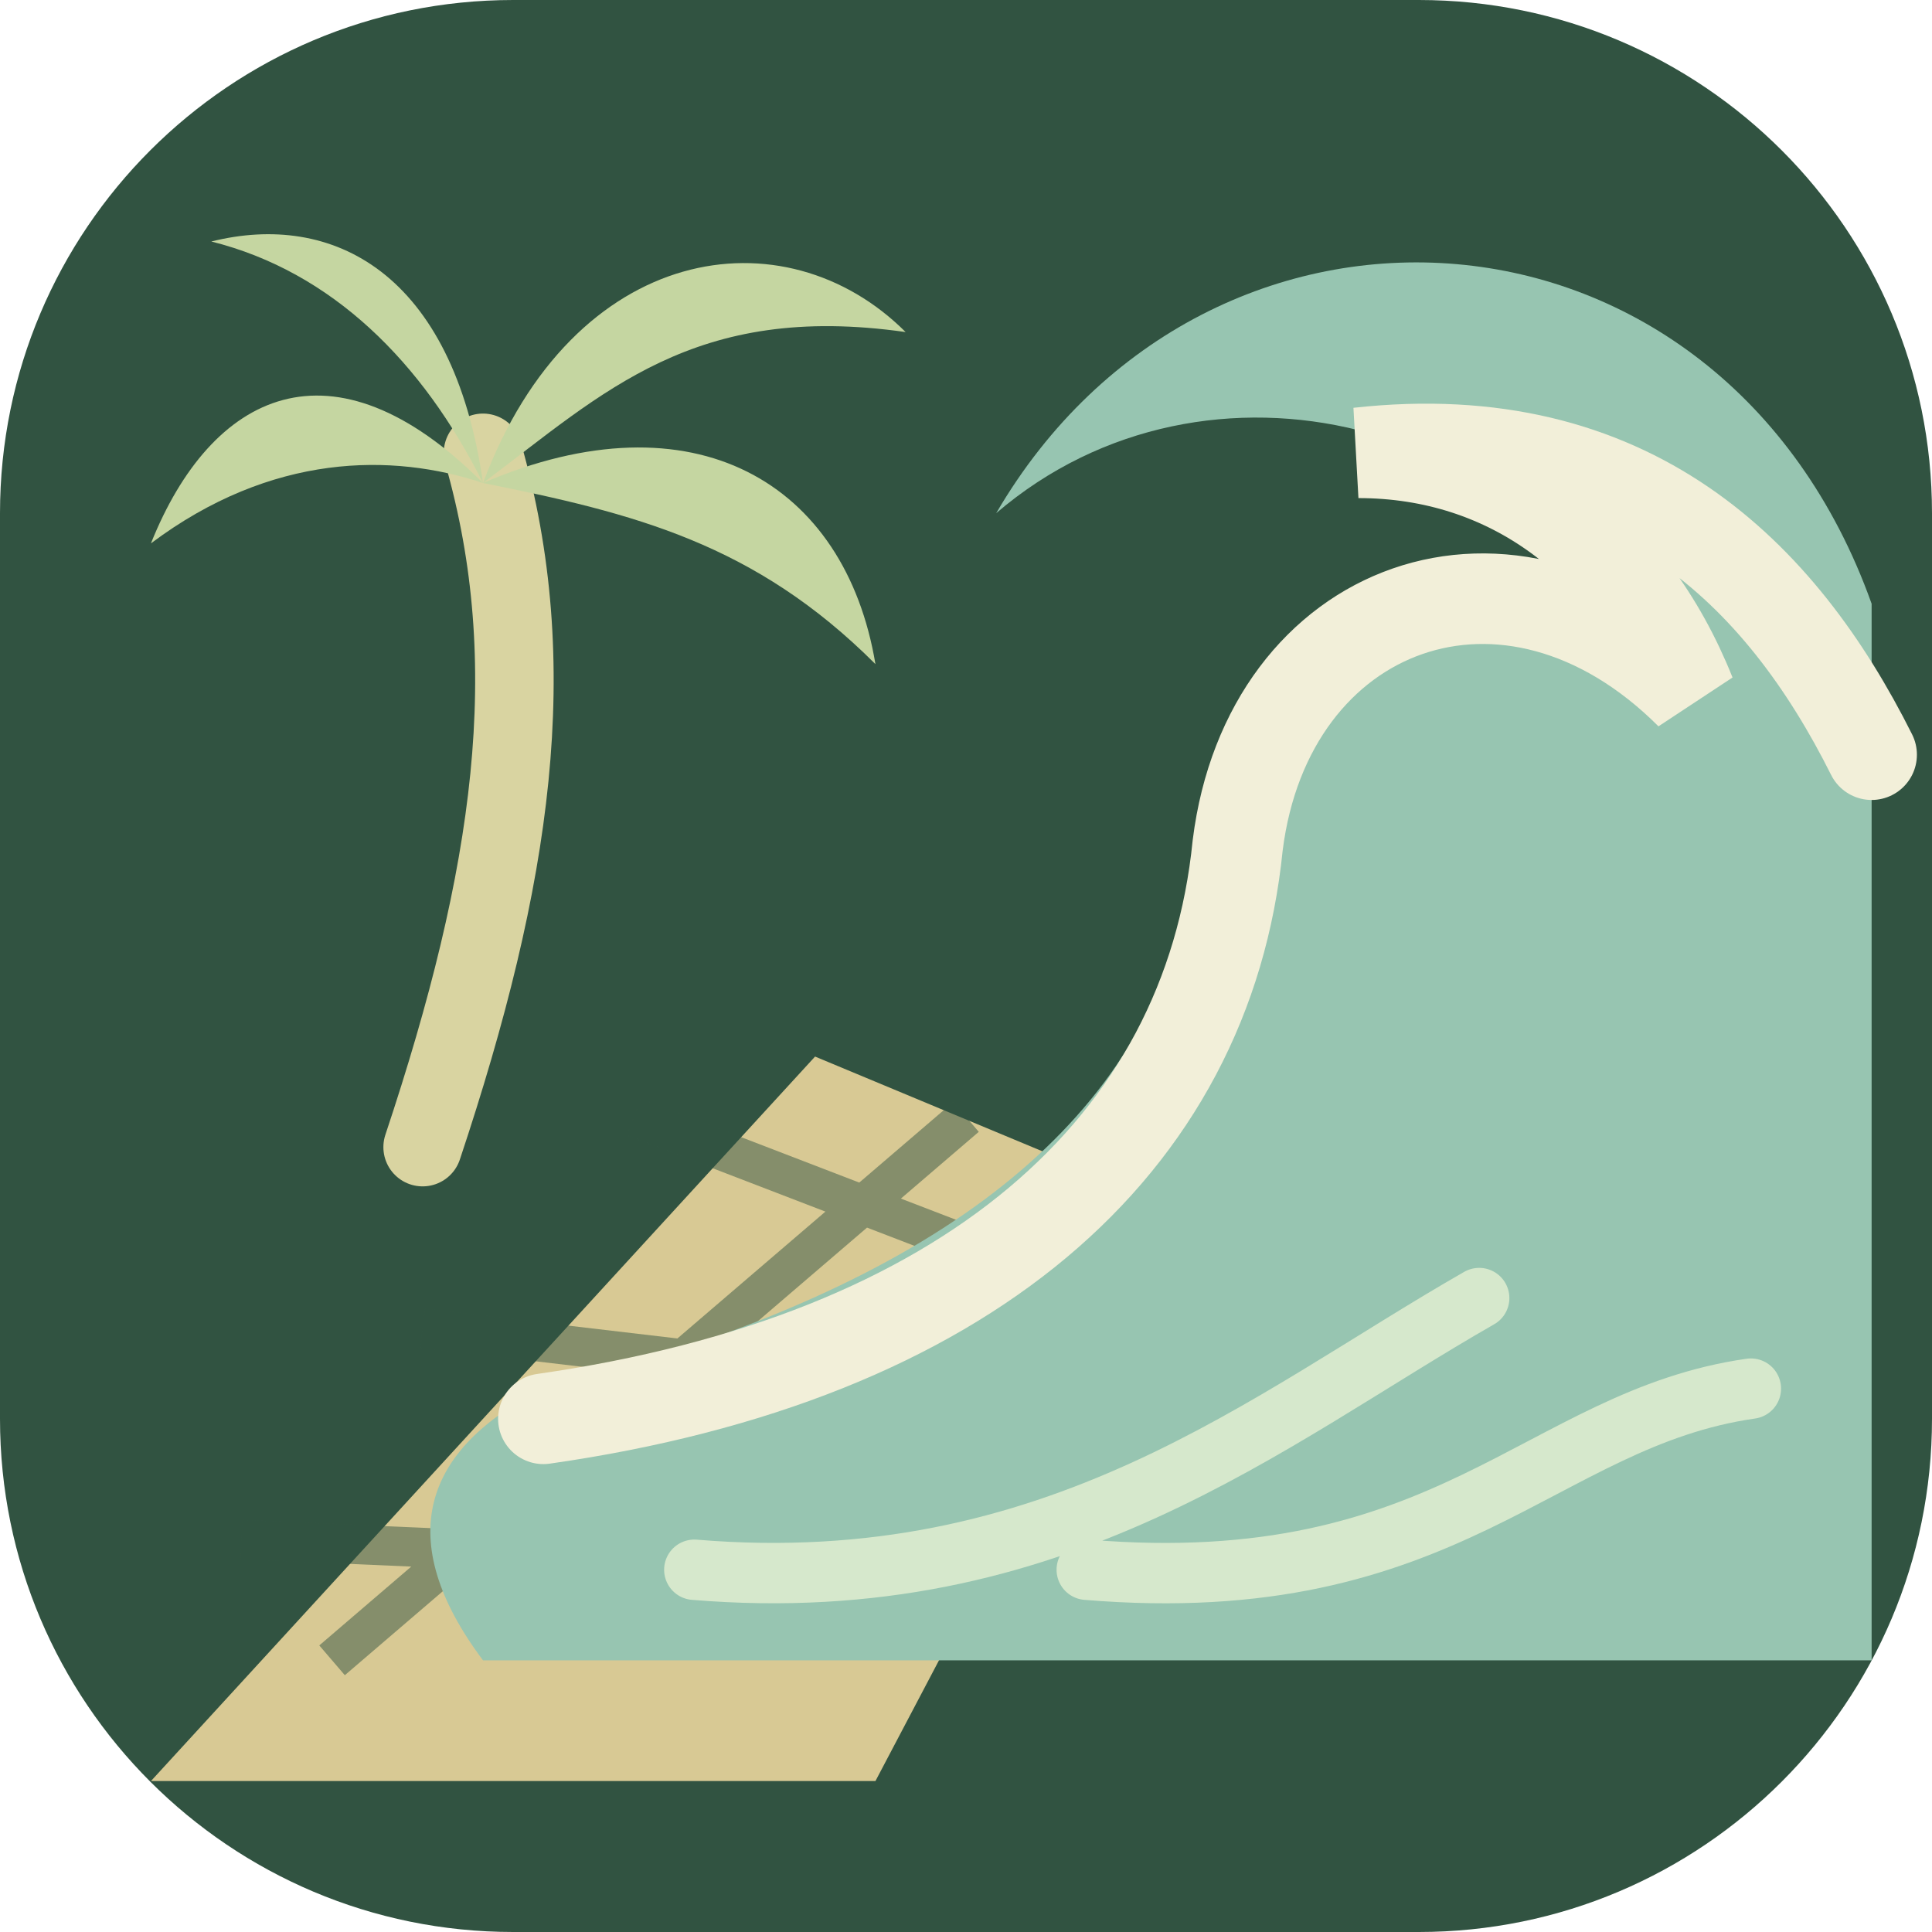
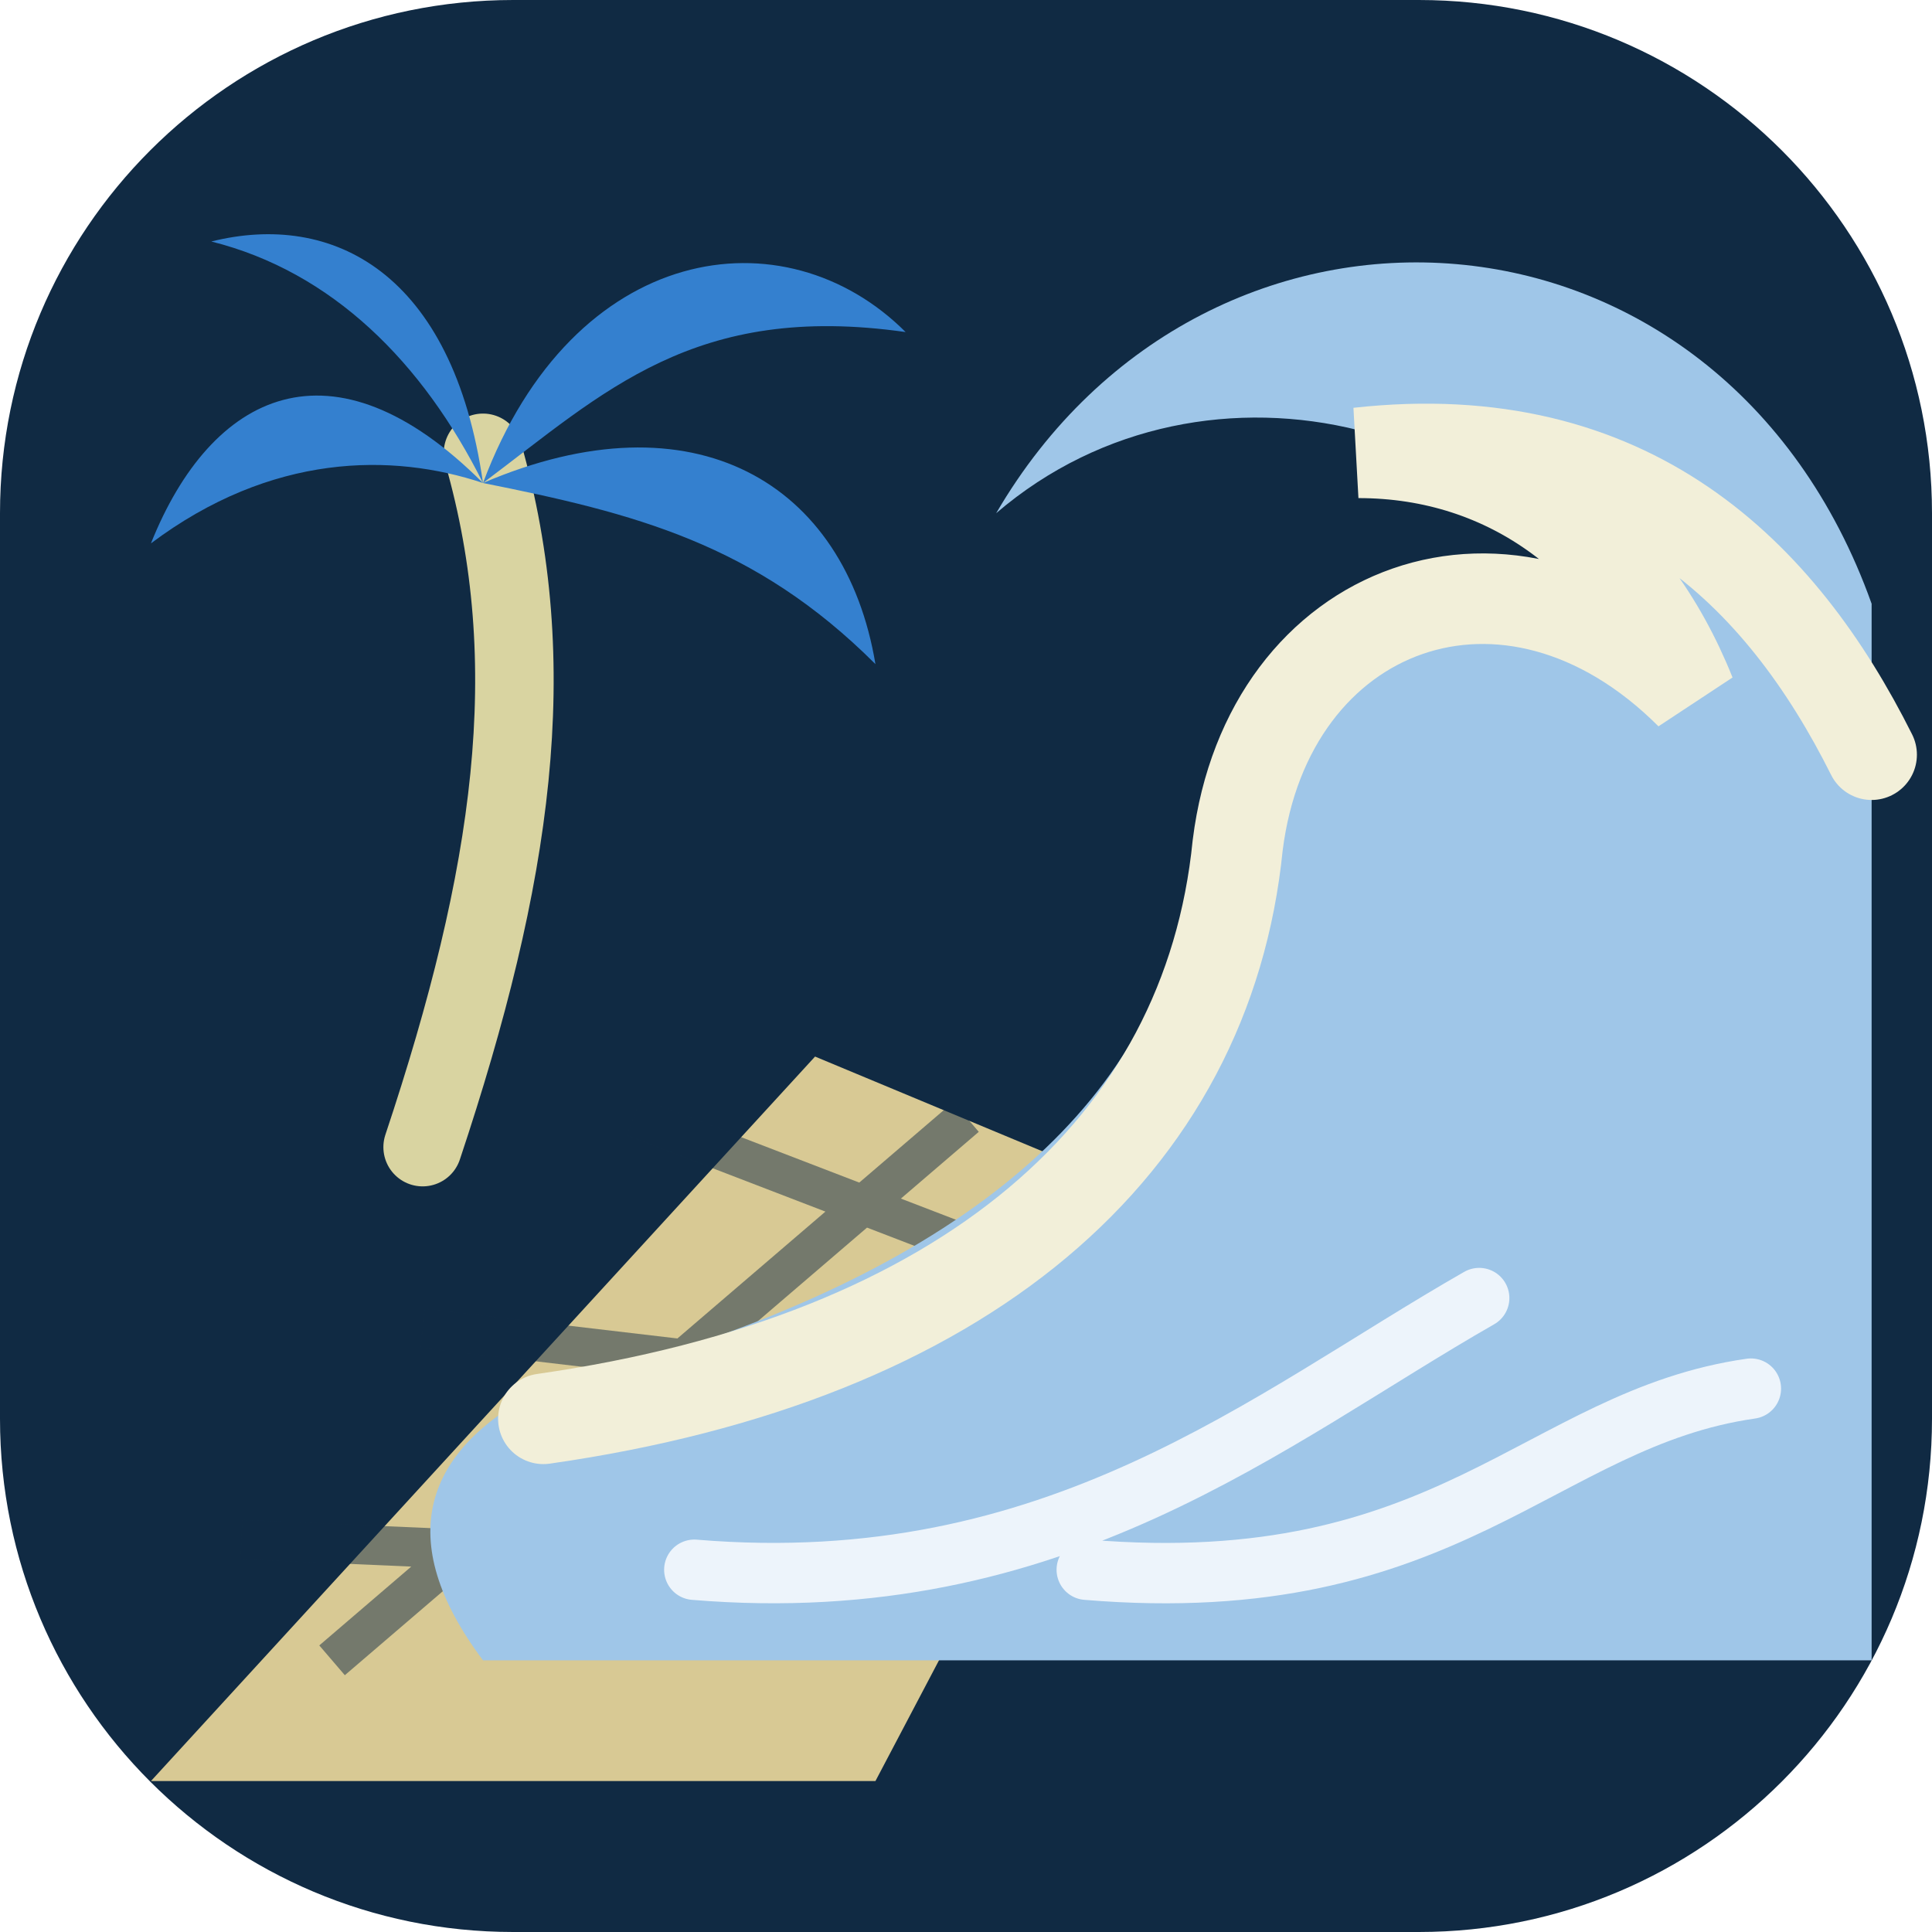
<svg xmlns="http://www.w3.org/2000/svg" viewBox="0 0 64 64" role="img" aria-label="Tidewatch: a wave washing over the Hollywood Beach Broadwalk">
-   <rect width="64" height="64" rx="17" fill="#315341" />
+   <rect width="64" height="64" rx="17" fill="#102a43" />
  <path d="M5 59 27 35l12 5-10 19Z" fill="#d8c994" />
-   <path d="m11 55 21-18M8 51l23 1M14 44l17 2M21 37l13 5" fill="none" stroke="#315341" stroke-width="1.3" opacity=".5" />
-   <path d="M18 46c12-3 19-8 21-15 2-8 8-12 15-9-3-8-14-11-21-5 7-12 24-11 29 3v35H16c-3-4-2-7 2-9Z" fill="#97c5b1" />
+   <path d="m11 55 21-18M8 51l23 1M14 44l17 2M21 37l13 5" fill="none" stroke="#102a43" stroke-width="1.3" opacity=".5" />
+   <path d="M18 46c12-3 19-8 21-15 2-8 8-12 15-9-3-8-14-11-21-5 7-12 24-11 29 3v35H16c-3-4-2-7 2-9Z" fill="#9fc6e8" />
  <path d="M18 47c14-2 22-9 23-19 1-8 9-11 15-5-2-5-6-8-11-8 9-1 14 4 17 10" fill="none" stroke="#f2efd9" stroke-width="3" stroke-linecap="round" />
-   <path d="M23 52c12 1 19-5 26-9m-13 9c12 1 15-5 22-6" fill="none" stroke="#d6e8cc" stroke-width="2" stroke-linecap="round" />
+   <path d="M23 52c12 1 19-5 26-9m-13 9c12 1 15-5 22-6" fill="none" stroke="#edf4fb" stroke-width="2" stroke-linecap="round" />
  <path d="M14 38c3-9 4-16 2-23" fill="none" stroke="#d9d4a1" stroke-width="2.6" stroke-linecap="round" />
-   <path d="M16 16C11 11 7 13 5 18c4-3 8-3 11-2Zm0 0c-1-7-5-9-9-8 4 1 7 4 9 8Zm0 0c3-8 10-9 14-5-7-1-10 2-14 5Zm0 0c7-3 12 0 13 6-4-4-8-5-13-6Z" fill="#c5d6a1" />
+   <path d="M16 16C11 11 7 13 5 18c4-3 8-3 11-2Zm0 0c-1-7-5-9-9-8 4 1 7 4 9 8Zm0 0c3-8 10-9 14-5-7-1-10 2-14 5Zm0 0c7-3 12 0 13 6-4-4-8-5-13-6Z" fill="#3480cf" />
</svg>
